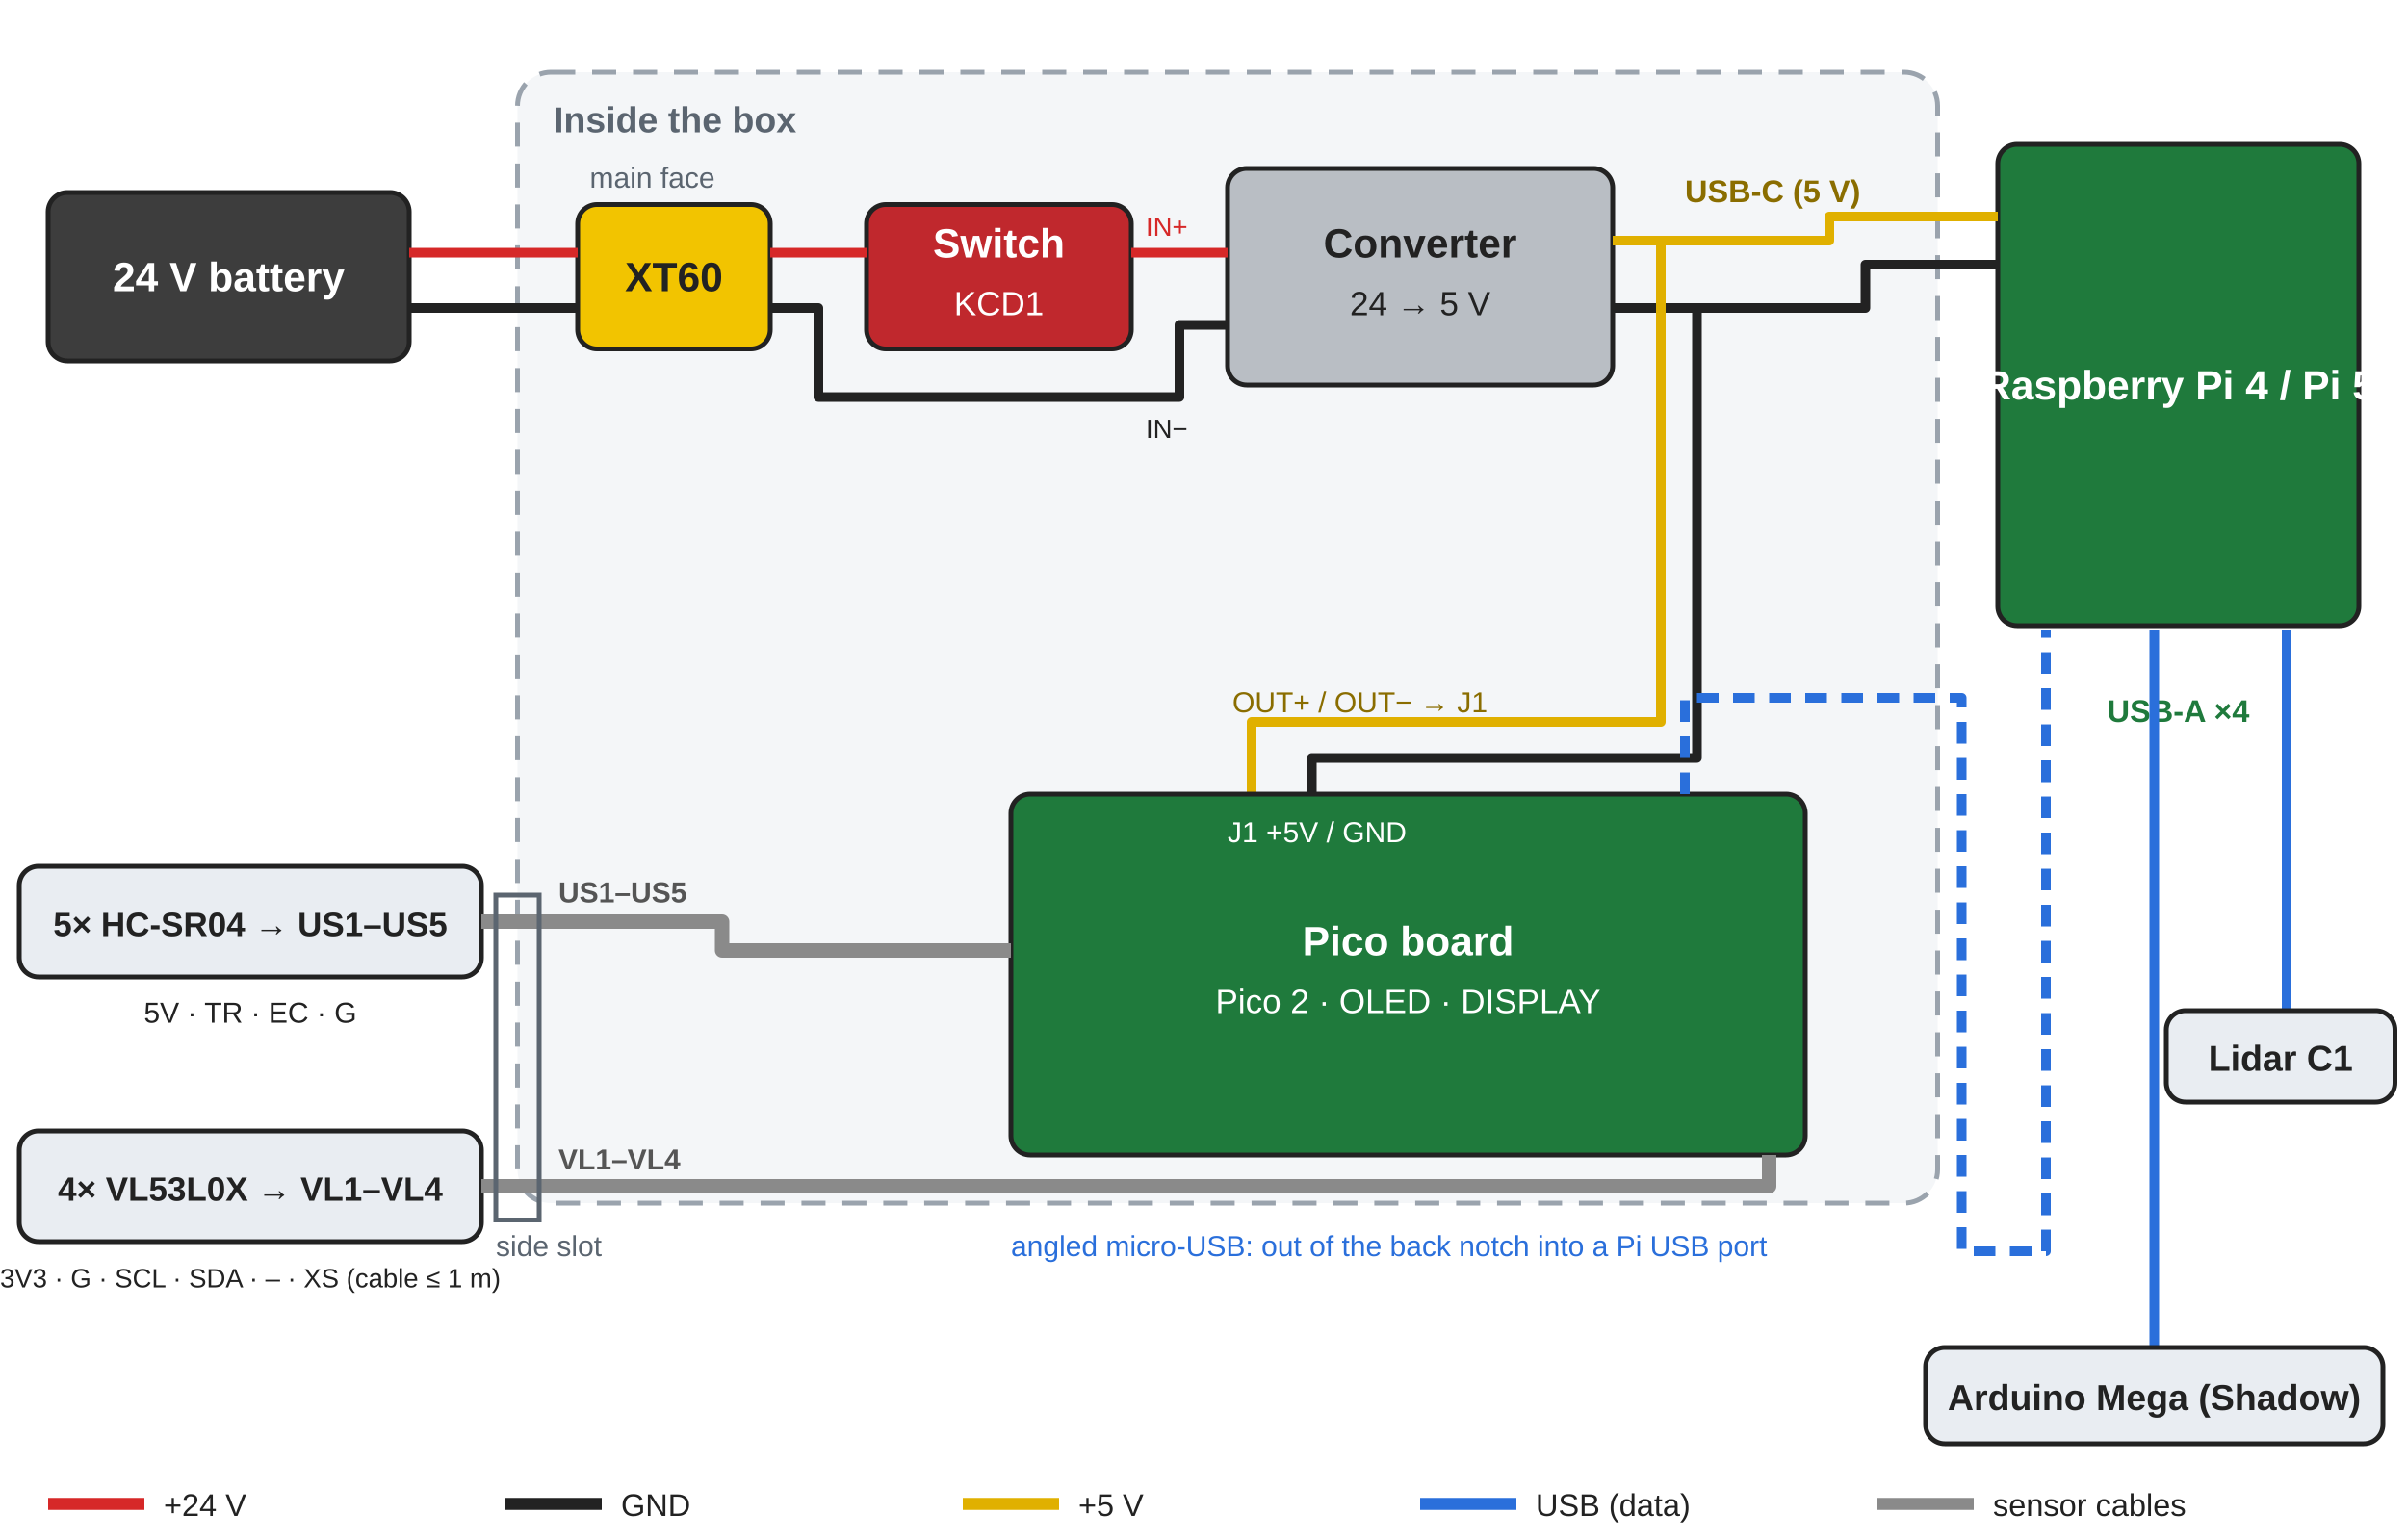
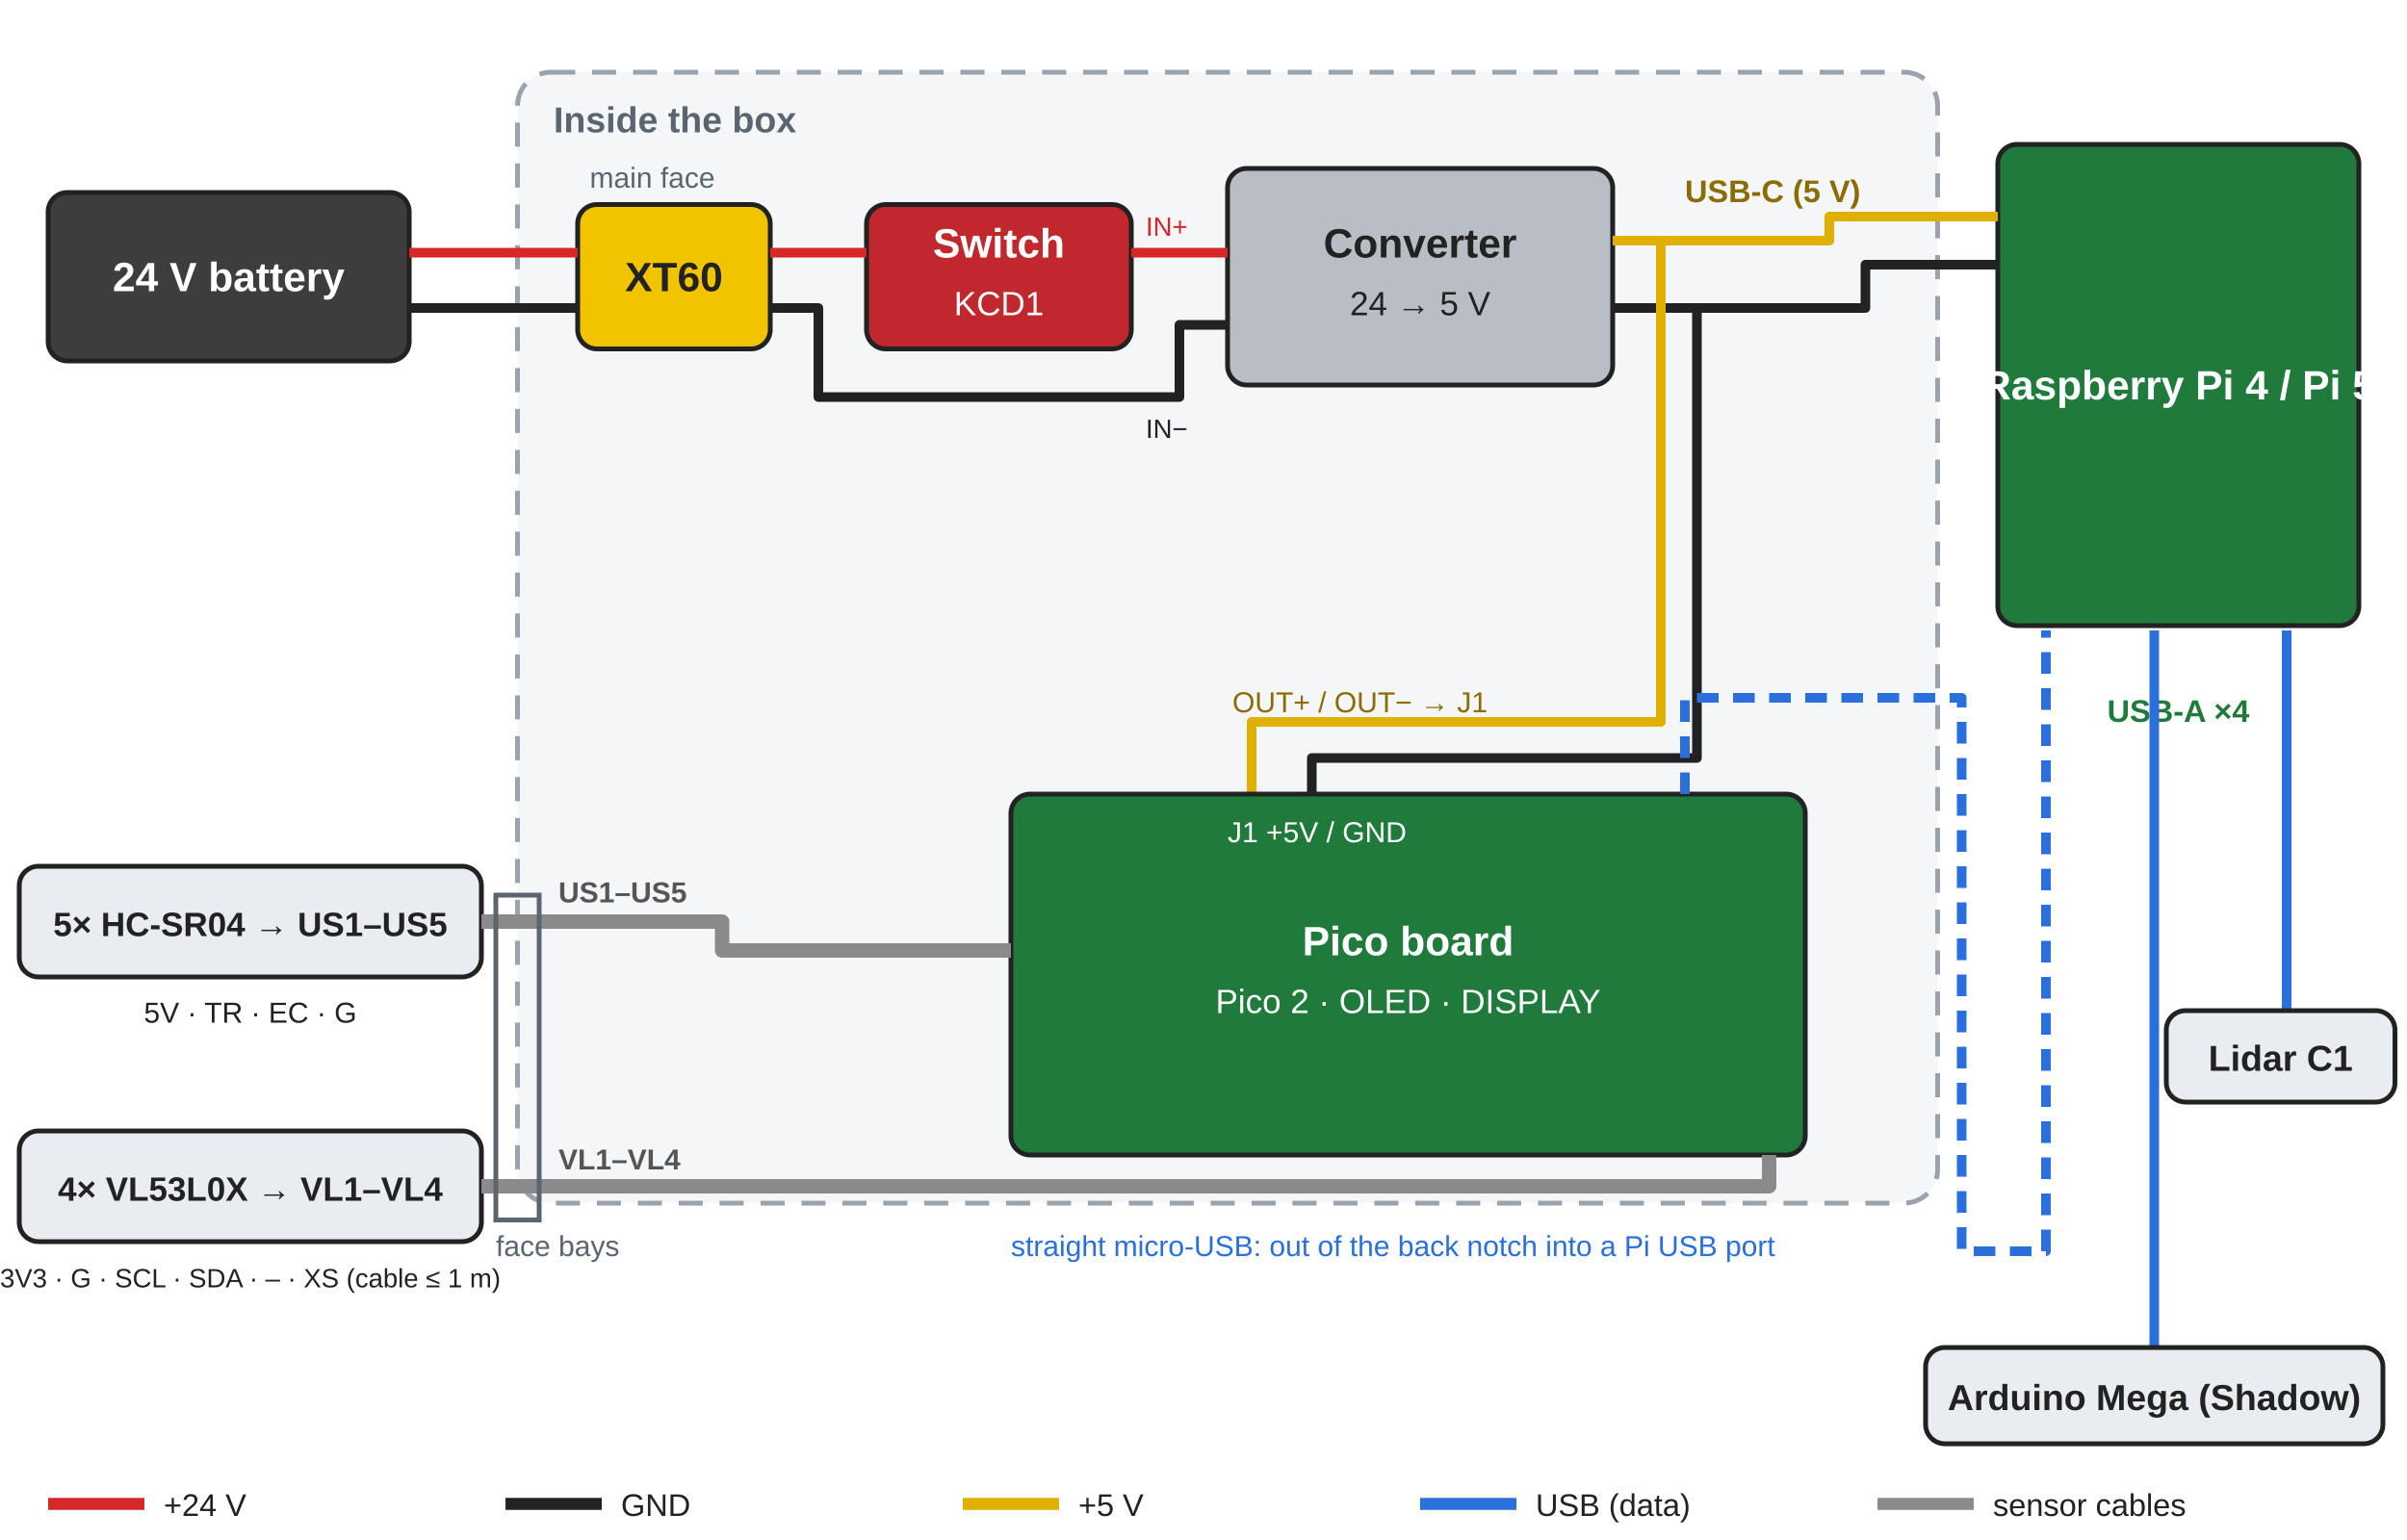
<svg xmlns="http://www.w3.org/2000/svg" viewBox="0 0 1000 640" width="1000" height="640" font-family="Segoe UI, Arial, sans-serif">
  <rect width="1000" height="640" fill="#ffffff" />
  <rect x="215" y="30" width="590" height="470" rx="14" fill="#f4f6f8" stroke="#9aa3ad" stroke-width="2" stroke-dasharray="10 7" />
  <text x="230" y="55" font-size="15" text-anchor="start" fill="#5b6570" font-weight="700">Inside the box</text>
  <rect x="20" y="80" width="150" height="70" rx="8" fill="#3d3d3d" stroke="#222" stroke-width="2" />
  <text x="95.0" y="121.0" fill="#fff" font-size="17" font-weight="700" text-anchor="middle">24 V battery</text>
  <rect x="240" y="85" width="80" height="60" rx="8" fill="#f2c400" stroke="#222" stroke-width="2" />
  <text x="280.0" y="121.0" fill="#222" font-size="17" font-weight="700" text-anchor="middle">XT60</text>
  <rect x="360" y="85" width="110" height="60" rx="8" fill="#c0282d" stroke="#222" stroke-width="2" />
  <text x="415.0" y="107.0" fill="#fff" font-size="17" font-weight="700" text-anchor="middle">Switch</text>
  <text x="415.0" y="131.0" fill="#fff" font-size="14" text-anchor="middle">KCD1</text>
  <rect x="510" y="70" width="160" height="90" rx="8" fill="#b9bec4" stroke="#222" stroke-width="2" />
  <text x="590.0" y="107.0" fill="#222" font-size="17" font-weight="700" text-anchor="middle">Converter</text>
  <text x="590.0" y="131.0" fill="#222" font-size="14" text-anchor="middle">24 → 5 V</text>
  <polyline points="170,105 240,105" fill="none" stroke="#d62828" stroke-width="4" stroke-linejoin="round" />
  <polyline points="170,128 240,128" fill="none" stroke="#222222" stroke-width="4" stroke-linejoin="round" />
  <polyline points="320,105 360,105" fill="none" stroke="#d62828" stroke-width="4" stroke-linejoin="round" />
  <polyline points="470,105 510,105" fill="none" stroke="#d62828" stroke-width="4" stroke-linejoin="round" />
  <text x="476" y="98" font-size="11" text-anchor="start" fill="#d62828">IN+</text>
  <polyline points="320,128 340,128 340,165 490,165 490,135 510,135" fill="none" stroke="#222222" stroke-width="4" stroke-linejoin="round" />
  <text x="476" y="182" font-size="11" text-anchor="start" fill="#222">IN−</text>
  <text x="245" y="78" font-size="12" text-anchor="start" fill="#5b6570">main face</text>
  <rect x="830" y="60" width="150" height="200" rx="8" fill="#1f7a3c" stroke="#222" stroke-width="2" />
  <text x="905.0" y="166.0" fill="#fff" font-size="17" font-weight="700" text-anchor="middle">Raspberry Pi 4 / Pi 5</text>
  <text x="905" y="300" font-size="13" text-anchor="middle" fill="#1f7a3c" font-weight="700">USB-A ×4</text>
  <polyline points="670,100 760,100 760,90 830,90" fill="none" stroke="#e0b000" stroke-width="4" stroke-linejoin="round" />
  <polyline points="670,128 775,128 775,110 830,110" fill="none" stroke="#222222" stroke-width="4" stroke-linejoin="round" />
  <text x="700" y="84" font-size="13" text-anchor="start" fill="#8a6d00" font-weight="700">USB-C (5 V)</text>
  <polyline points="690,100 690,300 520,300 520,330" fill="none" stroke="#e0b000" stroke-width="4" stroke-linejoin="round" />
  <polyline points="705,128 705,315 545,315 545,330" fill="none" stroke="#222222" stroke-width="4" stroke-linejoin="round" />
  <text x="512" y="296" font-size="12" text-anchor="start" fill="#8a6d00">OUT+ / OUT− → J1</text>
  <rect x="420" y="330" width="330" height="150" rx="8" fill="#1f7a3c" stroke="#222" stroke-width="2" />
  <text x="585.0" y="397.0" fill="#fff" font-size="17" font-weight="700" text-anchor="middle">Pico board</text>
  <text x="585.0" y="421.0" fill="#fff" font-size="14" text-anchor="middle">Pico 2 · OLED · DISPLAY</text>
  <text x="510" y="350" font-size="12" text-anchor="start" fill="#fff">J1 +5V / GND</text>
  <polyline points="700,330 700,290 815,290 815,520 850,520 850,262" fill="none" stroke="#2a6fdb" stroke-width="4" stroke-linejoin="round" stroke-dasharray="9 6" />
-   <text x="420" y="522" font-size="12" text-anchor="start" fill="#2a6fdb">angled micro-USB: out of the back notch into a Pi USB port</text>
+   <text x="420" y="522" font-size="12" text-anchor="start" fill="#2a6fdb">straight micro-USB: out of the back notch into a Pi USB port</text>
  <polyline points="895,262 895,560" fill="none" stroke="#2a6fdb" stroke-width="4" stroke-linejoin="round" />
  <rect x="800" y="560" width="190" height="40" rx="8" fill="#e9edf2" stroke="#222" stroke-width="2" />
  <text x="895.0" y="586.0" fill="#222" font-size="15" font-weight="700" text-anchor="middle">Arduino Mega (Shadow)</text>
  <polyline points="950,262 950,420" fill="none" stroke="#2a6fdb" stroke-width="4" stroke-linejoin="round" />
  <rect x="900" y="420" width="95" height="38" rx="8" fill="#e9edf2" stroke="#222" stroke-width="2" />
  <text x="947.5" y="445.0" fill="#222" font-size="15" font-weight="700" text-anchor="middle">Lidar C1</text>
  <rect x="8" y="360" width="192" height="46" rx="8" fill="#e9edf2" stroke="#222" stroke-width="2" />
  <text x="104.0" y="389.0" fill="#222" font-size="14" font-weight="700" text-anchor="middle">5× HC-SR04 → US1–US5</text>
  <text x="104" y="425" font-size="12" text-anchor="middle" fill="#222">5V · TR · EC · G</text>
  <rect x="8" y="470" width="192" height="46" rx="8" fill="#e9edf2" stroke="#222" stroke-width="2" />
  <text x="104.0" y="499.0" fill="#222" font-size="14" font-weight="700" text-anchor="middle">4× VL53L0X → VL1–VL4</text>
  <text x="104" y="535" font-size="11" text-anchor="middle" fill="#222">3V3 · G · SCL · SDA · – · XS  (cable ≤ 1 m)</text>
  <polyline points="200,383 300,383 300,395 420,395" fill="none" stroke="#8a8a8a" stroke-width="6" stroke-linejoin="round" />
  <polyline points="200,493 735,493 735,480" fill="none" stroke="#8a8a8a" stroke-width="6" stroke-linejoin="round" />
  <text x="232" y="375" font-size="12" text-anchor="start" fill="#555" font-weight="700">US1–US5</text>
  <text x="232" y="486" font-size="12" text-anchor="start" fill="#555" font-weight="700">VL1–VL4</text>
  <rect x="206" y="372" width="18" height="135" fill="none" stroke="#5b6570" stroke-width="2" />
-   <text x="206" y="522" font-size="12" text-anchor="start" fill="#5b6570">side slot</text>
+   <text x="206" y="522" font-size="12" text-anchor="start" fill="#5b6570">face bays</text>
  <line x1="20" y1="625" x2="60" y2="625" stroke="#d62828" stroke-width="5" />
  <text x="68" y="630" font-size="13" text-anchor="start" fill="#222">+24 V</text>
  <line x1="210" y1="625" x2="250" y2="625" stroke="#222222" stroke-width="5" />
  <text x="258" y="630" font-size="13" text-anchor="start" fill="#222">GND</text>
  <line x1="400" y1="625" x2="440" y2="625" stroke="#e0b000" stroke-width="5" />
  <text x="448" y="630" font-size="13" text-anchor="start" fill="#222">+5 V</text>
  <line x1="590" y1="625" x2="630" y2="625" stroke="#2a6fdb" stroke-width="5" />
  <text x="638" y="630" font-size="13" text-anchor="start" fill="#222">USB (data)</text>
  <line x1="780" y1="625" x2="820" y2="625" stroke="#8a8a8a" stroke-width="5" />
  <text x="828" y="630" font-size="13" text-anchor="start" fill="#222">sensor cables</text>
</svg>
